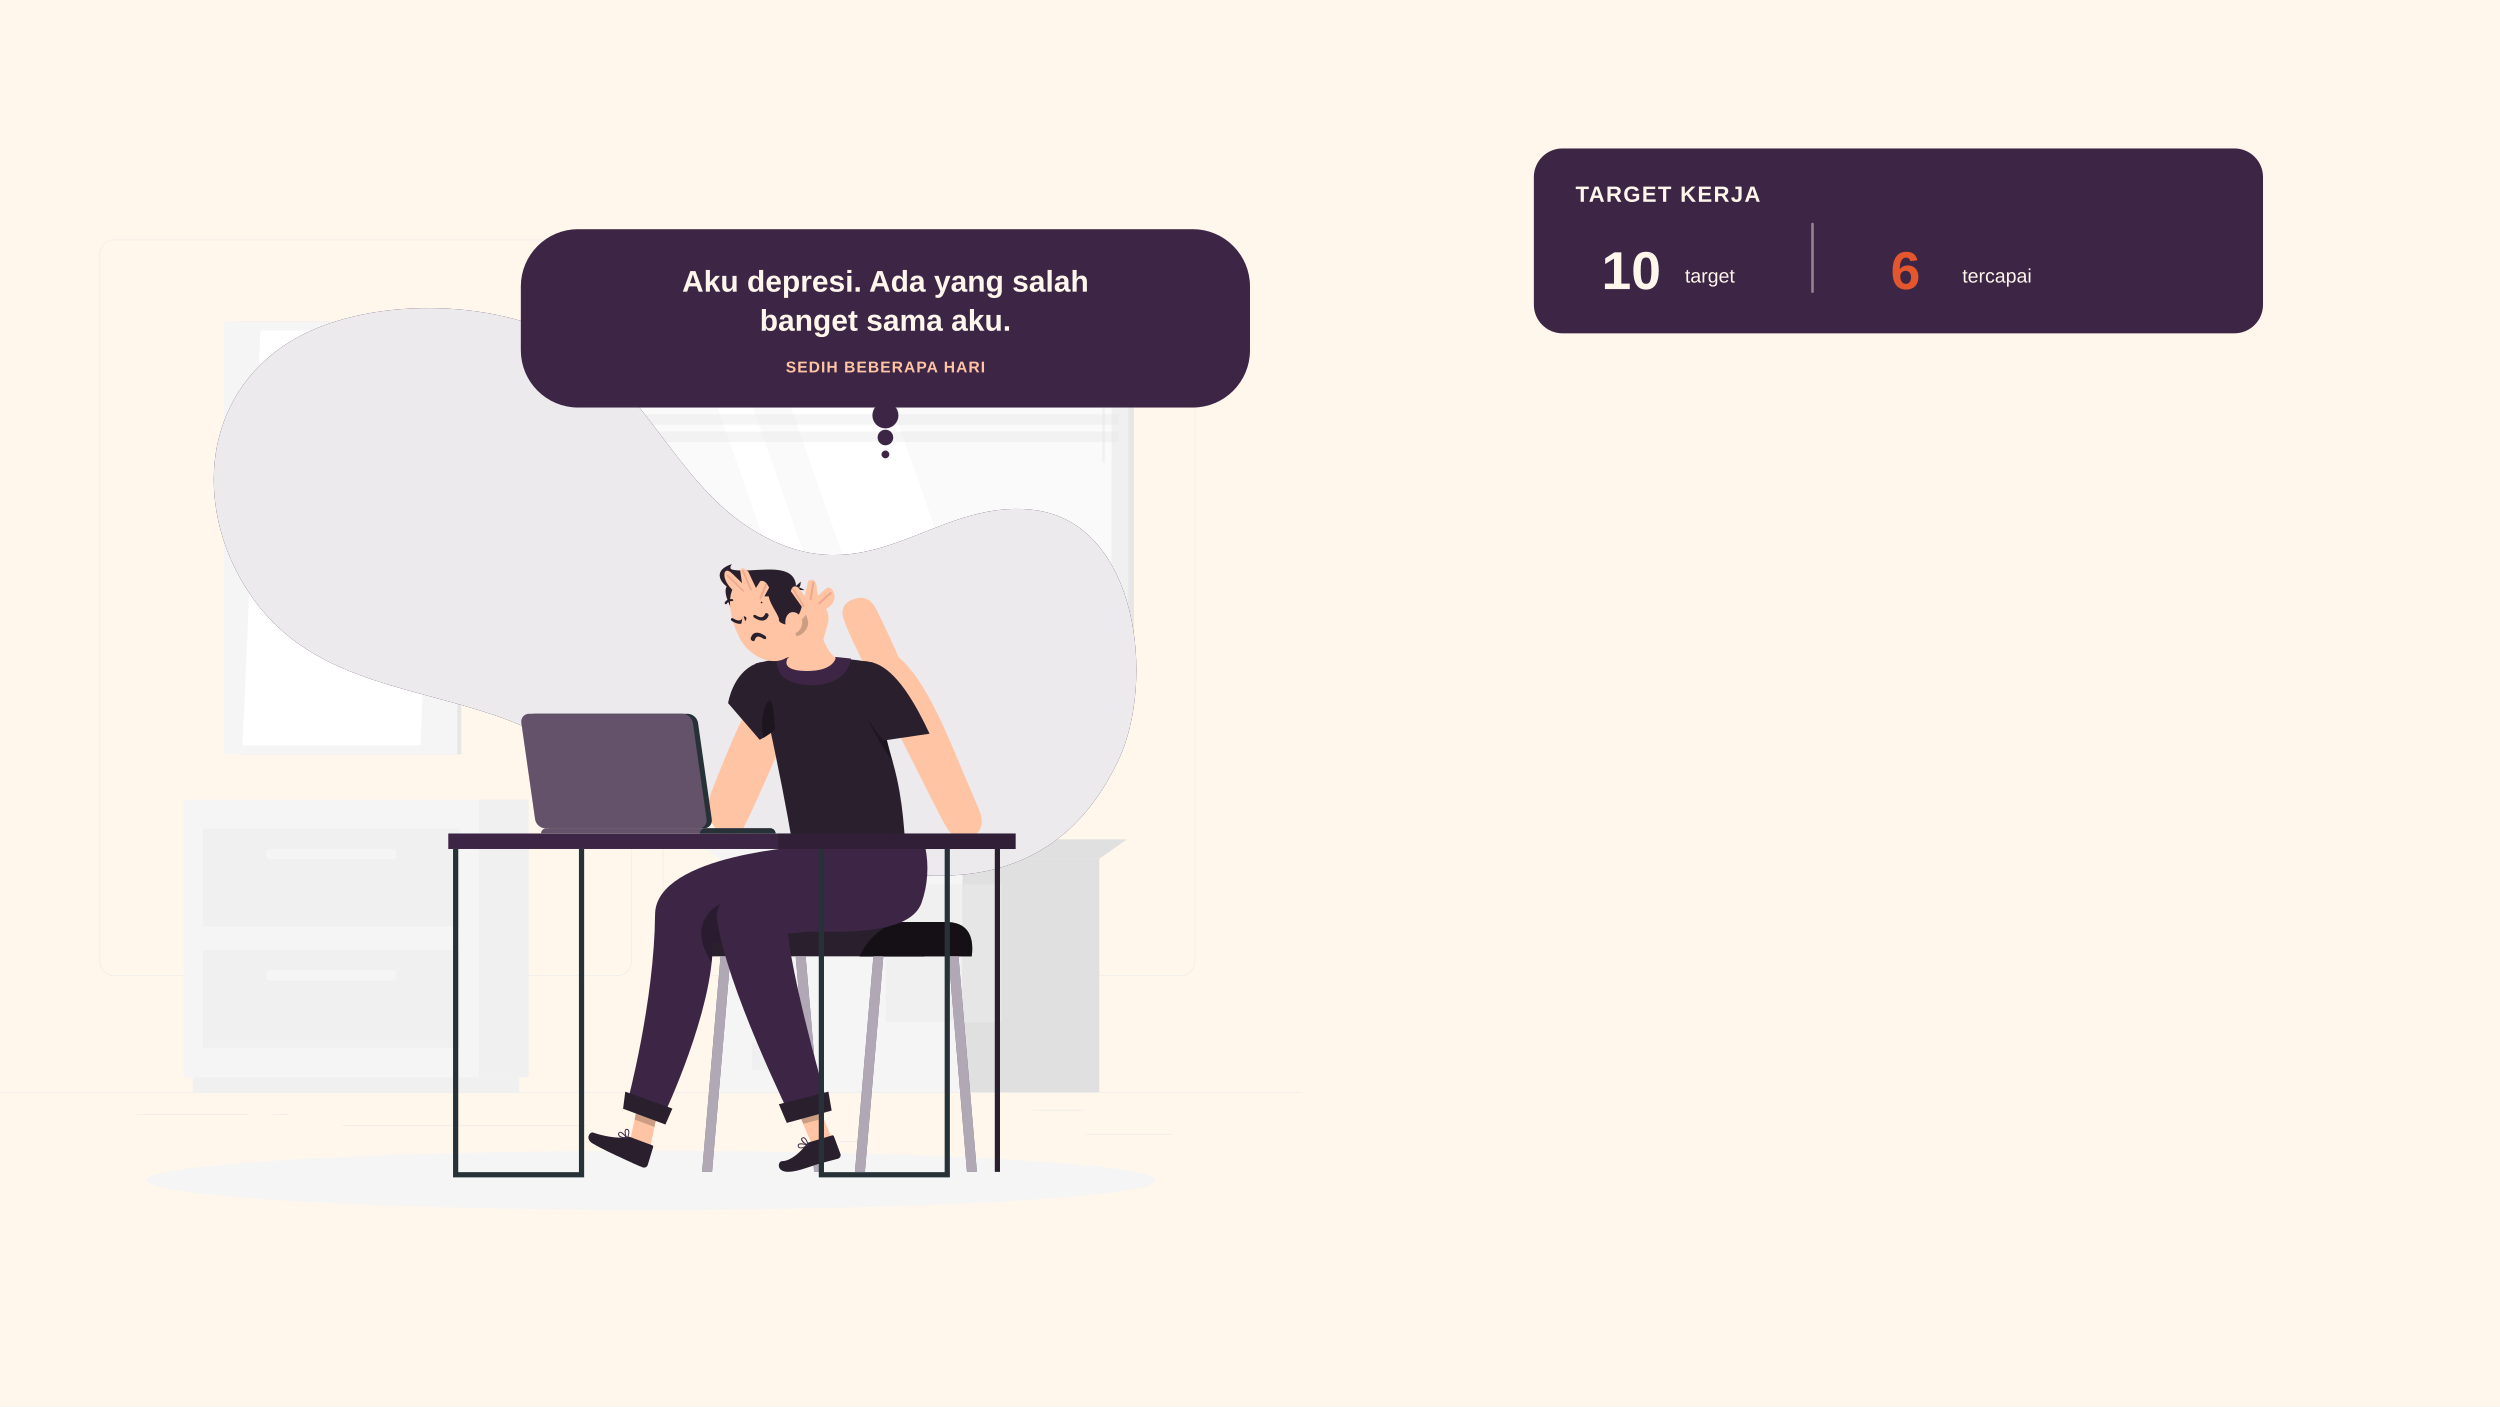
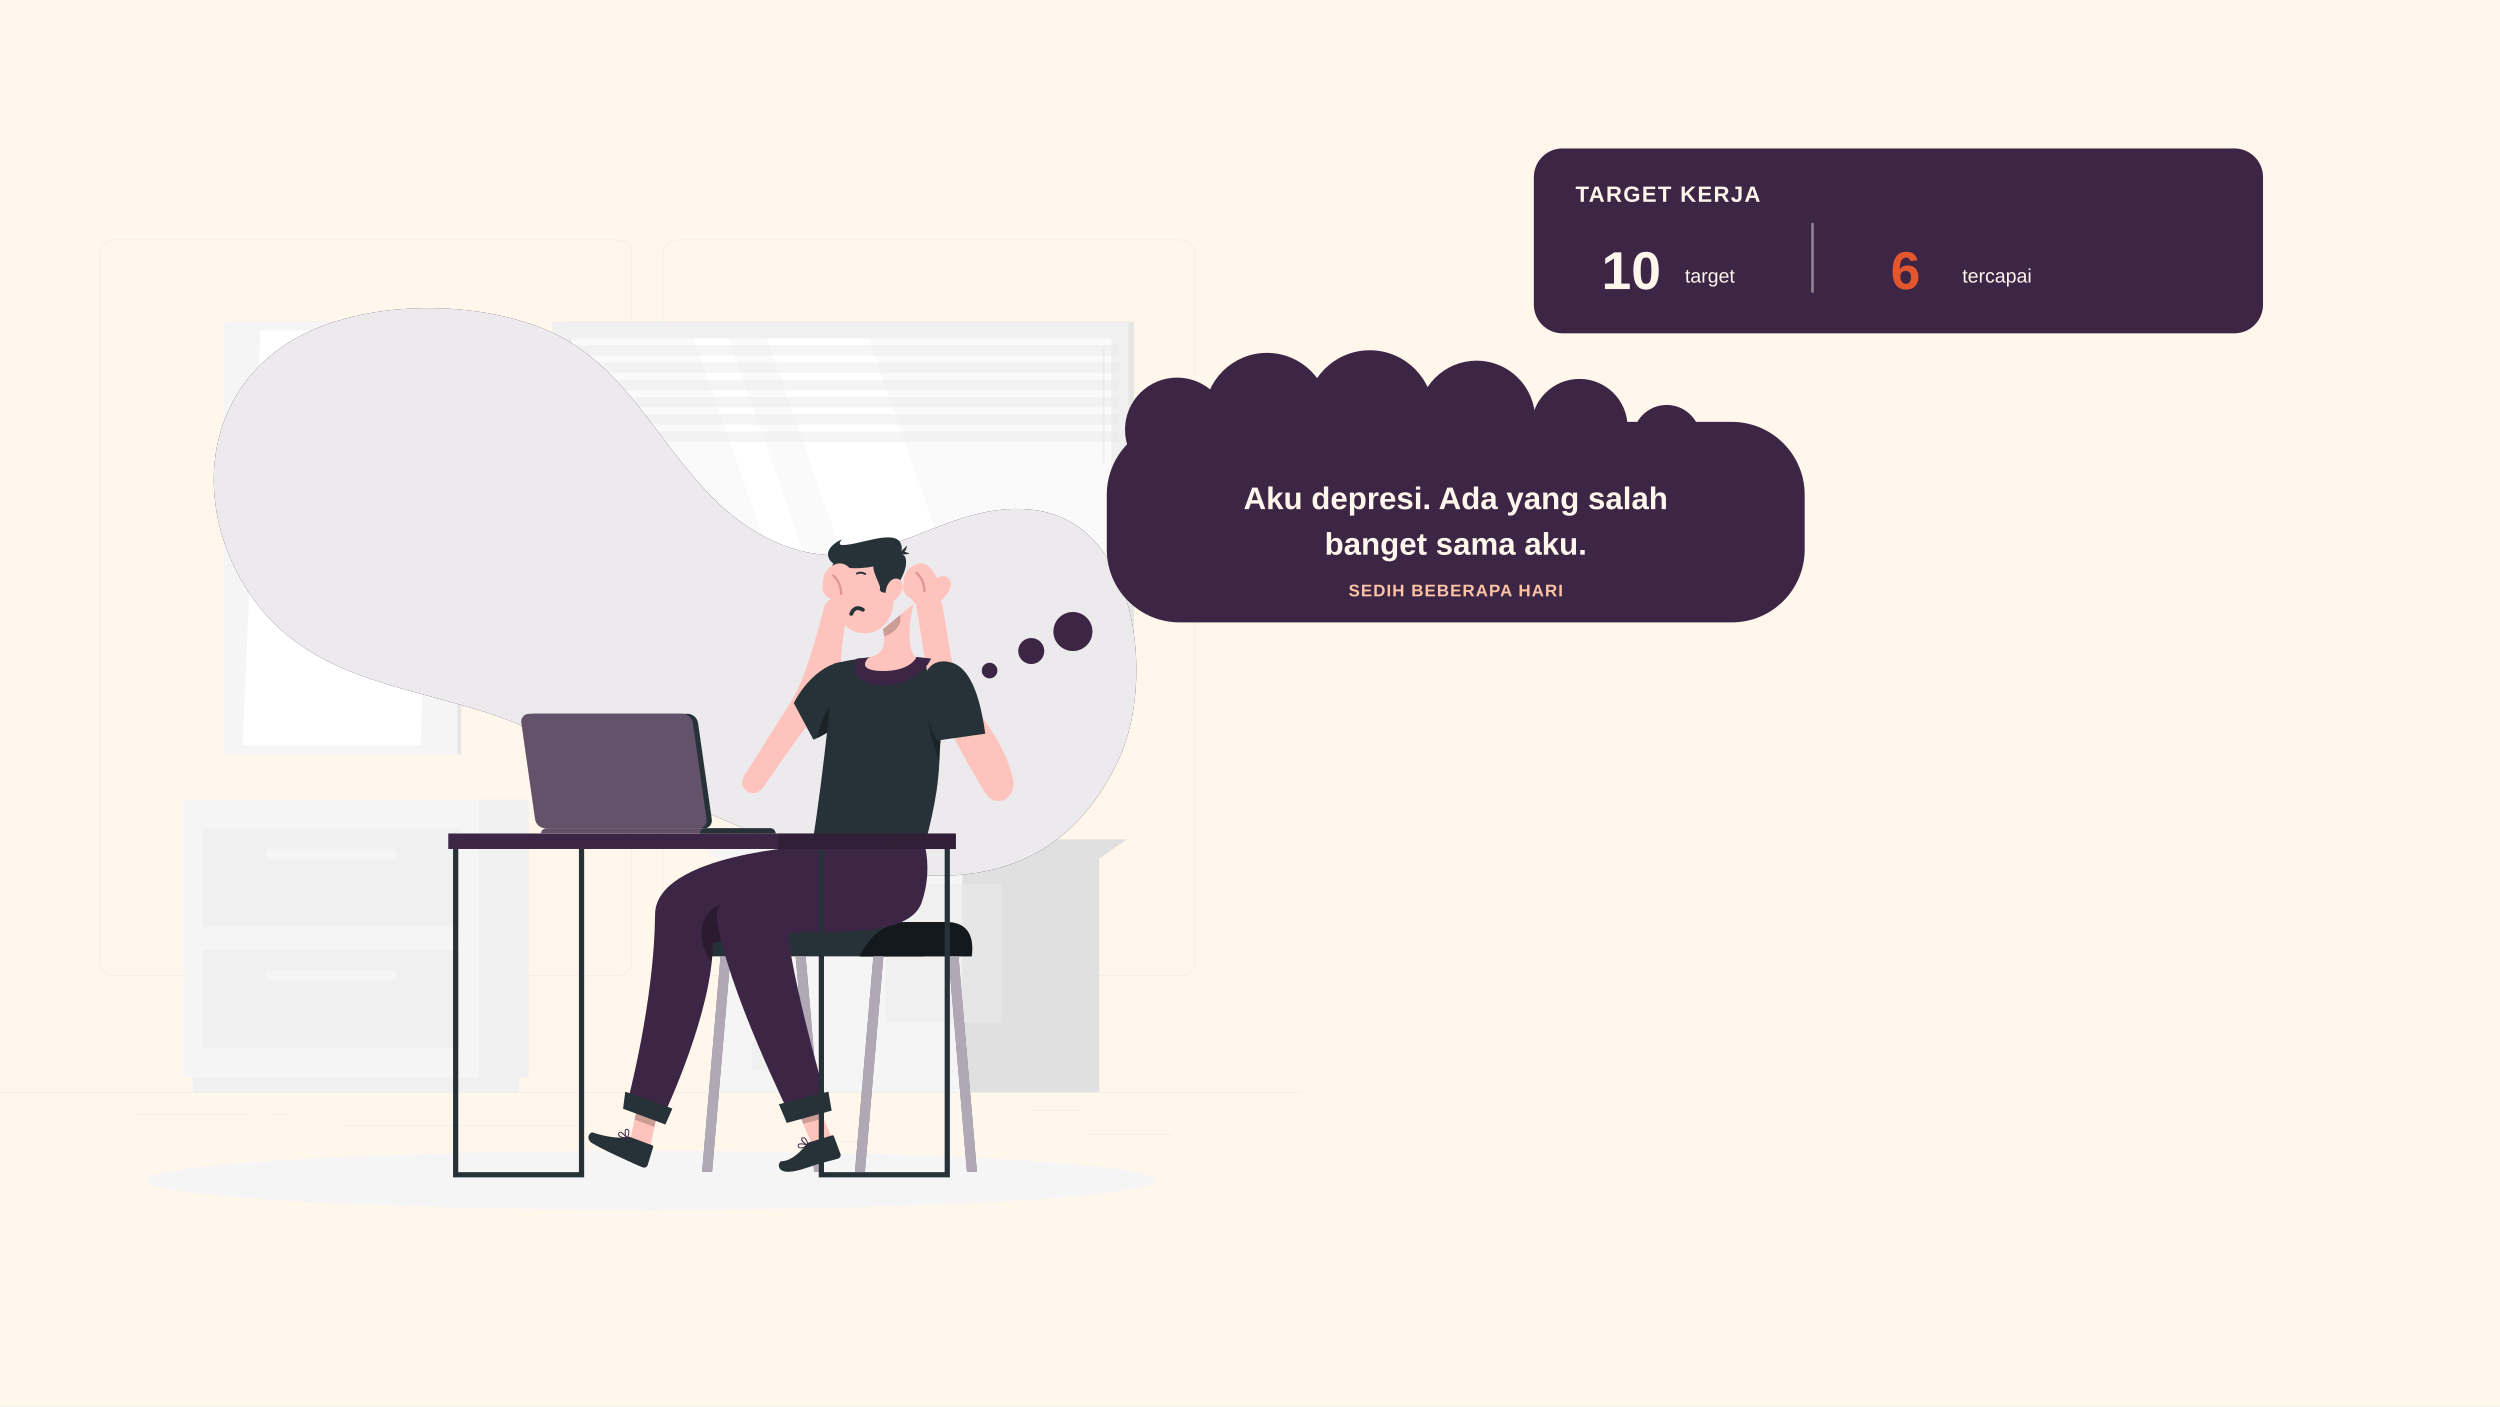
<svg xmlns="http://www.w3.org/2000/svg" width="1920" height="1080" viewBox="0 0 1920 1080" role="img" aria-labelledby="frame-title frame-desc" data-frame="4A">
  <rect x="0" y="0" width="1920" height="1080" fill="#FFF6EC" rx="0" id="scene-background" />
  <svg x="0" y="74" width="1000" height="1000" viewBox="0 0 500 500" preserveAspectRatio="xMidYMid meet" overflow="hidden" aria-label="Co-workers · Rafiki illustration, Storyset Rafiki">
    <g id="scoworkers-background-complete">
      <rect y="382.4" width="500" height="0.25" style="fill:#ebebeb" />
      <rect x="416.78" y="398.49" width="33.12" height="0.25" style="fill:#ebebeb" />
      <rect x="322.53" y="401.21" width="8.69" height="0.25" style="fill:#ebebeb" />
      <rect x="396.59" y="389.21" width="19.19" height="0.25" style="fill:#ebebeb" />
      <rect x="52.46" y="390.89" width="43.19" height="0.25" style="fill:#ebebeb" />
      <rect x="104.56" y="390.89" width="6.33" height="0.25" style="fill:#ebebeb" />
      <rect x="131.47" y="395.11" width="93.68" height="0.25" style="fill:#ebebeb" />
      <path d="M237,337.8H43.91a5.71,5.71,0,0,1-5.7-5.71V60.66A5.71,5.71,0,0,1,43.91,55H237a5.71,5.71,0,0,1,5.71,5.71V332.09A5.71,5.71,0,0,1,237,337.8ZM43.91,55.2a5.46,5.46,0,0,0-5.45,5.46V332.09a5.46,5.46,0,0,0,5.45,5.46H237a5.47,5.47,0,0,0,5.46-5.46V60.66A5.47,5.47,0,0,0,237,55.2Z" style="fill:#ebebeb" />
      <path d="M453.31,337.8H260.21a5.72,5.72,0,0,1-5.71-5.71V60.66A5.72,5.72,0,0,1,260.21,55h193.1A5.71,5.71,0,0,1,459,60.66V332.09A5.71,5.71,0,0,1,453.31,337.8ZM260.21,55.2a5.47,5.47,0,0,0-5.46,5.46V332.09a5.47,5.47,0,0,0,5.46,5.46h193.1a5.47,5.47,0,0,0,5.46-5.46V60.66a5.47,5.47,0,0,0-5.46-5.46Z" style="fill:#ebebeb" />
      <rect x="216.67" y="86.47" width="218.79" height="122.22" transform="translate(652.13 295.16) rotate(180)" style="fill:#e6e6e6" />
      <rect x="212.03" y="86.47" width="221.26" height="122.22" transform="translate(645.32 295.16) rotate(180)" style="fill:#f0f0f0" />
      <rect x="216.67" y="208.69" width="218.79" height="8.62" transform="translate(652.13 426) rotate(180)" style="fill:#e6e6e6" />
      <rect x="204.3" y="208.69" width="221.26" height="8.62" transform="translate(629.86 426) rotate(180)" style="fill:#f0f0f0" />
      <rect x="268.04" y="43.45" width="109.23" height="208.27" transform="translate(470.24 -175.08) rotate(90)" style="fill:#fafafa" />
      <polygon points="371.68 202.19 333.55 92.96 294.52 92.96 332.65 202.19 371.68 202.19" style="fill:#fff" />
      <path d="M423.78,140.77a.47.47,0,0,0,.47-.47V97.19a.47.47,0,0,0-.93,0V140.3A.47.47,0,0,0,423.78,140.77Z" style="fill:#f0f0f0" />
      <polygon points="317.99 202.19 279.85 92.96 266.35 92.96 304.49 202.19 317.99 202.19" style="fill:#fff" />
      <rect x="164.32" y="147.17" width="109.23" height="0.82" transform="translate(366.52 -71.36) rotate(90)" style="fill:#e6e6e6" />
      <polygon points="210.49 99.51 429.28 99.51 429.88 95.49 211.09 95.49 210.49 99.51" style="fill:#e6e6e6;opacity:0.4" />
      <polygon points="210.49 106.16 429.28 106.16 429.88 102.13 211.09 102.13 210.49 106.16" style="fill:#e6e6e6;opacity:0.4" />
      <polygon points="210.49 112.8 429.28 112.8 429.88 108.78 211.09 108.78 210.49 112.8" style="fill:#e6e6e6;opacity:0.4" />
      <polygon points="210.49 119.44 429.28 119.44 429.88 115.42 211.09 115.42 210.49 119.44" style="fill:#e6e6e6;opacity:0.4" />
      <polygon points="210.49 126.09 429.28 126.09 429.88 122.06 211.09 122.06 210.49 126.09" style="fill:#e6e6e6;opacity:0.4" />
      <polygon points="210.49 132.73 429.28 132.73 429.88 128.71 211.09 128.71 210.49 132.73" style="fill:#e6e6e6;opacity:0.4" />
      <rect x="369.52" y="292.8" width="52.6" height="89.59" style="fill:#e0e0e0" />
      <polygon points="422.12 292.8 369.52 292.8 380.08 285.33 432.68 285.33 422.12 292.8" style="fill:#e0e0e0" />
      <polygon points="318.25 285.33 265.65 285.33 276.21 292.8 328.81 292.8 318.25 285.33" style="fill:#f5f5f5" />
      <rect x="276.21" y="292.8" width="93.32" height="89.59" transform="translate(645.73 675.2) rotate(180)" style="fill:#f5f5f5" />
      <rect x="340.16" y="302.54" width="29.36" height="53.13" transform="translate(709.69 658.2) rotate(180)" style="fill:#f0f0f0" />
      <rect x="288.78" y="350.03" width="10.72" height="10.72" transform="translate(588.28 710.77) rotate(180)" style="fill:#f0f0f0" />
      <rect x="288.78" y="363.3" width="10.72" height="10.72" transform="translate(588.28 737.31) rotate(180)" style="fill:#f0f0f0" />
      <rect x="300.95" y="350.03" width="10.72" height="10.72" transform="translate(612.62 710.77) rotate(180)" style="fill:#f0f0f0" />
      <rect x="300.95" y="363.3" width="10.72" height="10.72" transform="translate(612.62 737.31) rotate(180)" style="fill:#f0f0f0" />
      <rect x="369.52" y="302.54" width="15.15" height="53.13" style="fill:#e6e6e6" />
      <rect x="183.92" y="270.03" width="19.09" height="106.58" transform="translate(386.92 646.64) rotate(180)" style="fill:#f0f0f0" />
      <rect x="74.06" y="376.61" width="125.28" height="5.79" transform="translate(273.39 759.01) rotate(180)" style="fill:#f0f0f0" />
      <rect x="70.39" y="270.03" width="113.53" height="106.58" style="fill:#f5f5f5" />
      <rect x="77.89" y="281.28" width="98.52" height="37.57" style="fill:#f0f0f0" />
      <rect x="77.89" y="327.79" width="98.52" height="37.57" style="fill:#f0f0f0" />
      <rect x="102.15" y="288.93" width="50" height="4.11" rx="1.69" transform="translate(254.31 581.97) rotate(180)" style="fill:#f5f5f5" />
      <rect x="102.15" y="335.44" width="50" height="4.11" rx="1.69" transform="translate(254.31 675) rotate(180)" style="fill:#f5f5f5" />
      <rect x="91.43" y="86.47" width="85.69" height="166.2" transform="translate(268.55 339.13) rotate(180)" style="fill:#e6e6e6" />
      <rect x="85.82" y="86.47" width="89.79" height="166.2" transform="translate(261.43 339.13) rotate(180)" style="fill:#f5f5f5" />
      <polygon points="161.41 249.23 168.29 89.91 100.02 89.91 93.15 249.23 161.41 249.23" style="fill:#fff" />
    </g>
    <g id="scoworkers-background-simple">
      <path d="M289.46,166.76c-31.4-19-43.22-60-77-75.85-29.7-14-80.39-13.67-107.18,7.51-29.87,23.63-29.22,65.48-7.59,95.14,23.8,32.64,64.46,33.05,98.71,46.47,60,23.51,187.36,111.68,233.12,14.79,14.2-30.07,7.73-91.08-32.58-96C358.18,154.06,333.66,193.5,289.46,166.76Z" style="fill:#3D2645" />
      <path d="M289.46,166.76c-31.4-19-43.22-60-77-75.85-29.7-14-80.39-13.67-107.18,7.51-29.87,23.63-29.22,65.48-7.59,95.14,23.8,32.64,64.46,33.05,98.71,46.47,60,23.51,187.36,111.68,233.12,14.79,14.2-30.07,7.73-91.08-32.58-96C358.18,154.06,333.66,193.5,289.46,166.76Z" style="fill:#fff;opacity:0.9" />
    </g>
    <g id="scoworkers-Shadow">
      <ellipse id="scoworkers-path" cx="250" cy="416.24" rx="193.89" ry="11.32" style="fill:#f5f5f5" />
    </g>
    <g id="scoworkers-character-2">
-       <path d="M355,330.22H265.85c3.75-8.16,10.57-13.16,17.94-13.16H349Z" style="fill:#2A1F2D" />
+       <path d="M355,330.22H265.85c3.75-8.16,10.57-13.16,17.94-13.16H349Z" style="fill:#263238" />
      <polygon points="312.62 412.97 316.45 412.97 309.37 330.21 305.54 330.21 312.62 412.97" style="fill:#3D2645" />
      <polygon points="312.62 412.97 316.45 412.97 309.37 330.21 305.54 330.21 312.62 412.97" style="fill:#fff;opacity:0.6" />
      <polygon points="273.44 412.97 269.61 412.97 276.69 330.21 280.52 330.21 273.44 412.97" style="fill:#3D2645" />
      <polygon points="273.44 412.97 269.61 412.97 276.69 330.21 280.52 330.21 273.44 412.97" style="fill:#fff;opacity:0.6" />
-       <path d="M373.15,330.22H330.09c3.75-8.16,10.56-13.16,17.93-13.16h15.24c7.37,0,11,4.25,9.89,13.16Z" style="fill:#2A1F2D" />
+       <path d="M373.15,330.22H330.09c3.75-8.16,10.56-13.16,17.93-13.16h15.24c7.37,0,11,4.25,9.89,13.16Z" style="fill:#263238" />
      <path d="M373.15,330.22H330.09c3.75-8.16,10.56-13.16,17.93-13.16h15.24c7.37,0,11,4.25,9.89,13.16Z" style="opacity:0.5" />
      <polygon points="371.31 412.97 375.14 412.97 368.06 330.21 364.23 330.21 371.31 412.97" style="fill:#3D2645" />
      <polygon points="371.31 412.97 375.14 412.97 368.06 330.21 364.23 330.21 371.31 412.97" style="fill:#fff;opacity:0.6" />
      <polygon points="332.13 412.97 328.3 412.97 335.38 330.21 339.21 330.21 332.13 412.97" style="fill:#3D2645" />
      <polygon points="332.13 412.97 328.3 412.97 335.38 330.21 339.21 330.21 332.13 412.97" style="fill:#fff;opacity:0.6" />
-       <polygon points="249.41 404.77 241.78 401.92 245.71 383.31 253.33 386.16 249.41 404.77" style="fill:#FFC4A3" />
-       <path d="M241.88,399.59l8.55,3.19a.58.58,0,0,1,.38.73l-2.11,6.92a1.44,1.44,0,0,1-1.84.86c-3-1.16-4.15-1.79-7.8-3.46-2.25-1-8.68-4-11.58-5.79s-1-4.62.35-4.11c3.29,1.19,9.78,2.52,12.56,1.64A2.3,2.3,0,0,1,241.88,399.59Z" style="fill:#2A1F2D" />
+       <polygon points="249.41 404.77 241.78 401.92 245.71 383.31 253.33 386.16 249.41 404.77" style="fill:#ffc3bd" />
+       <path d="M241.88,399.59l8.55,3.19a.58.58,0,0,1,.38.73l-2.11,6.92a1.44,1.44,0,0,1-1.84.86c-3-1.16-4.15-1.79-7.8-3.46-2.25-1-8.68-4-11.58-5.79s-1-4.62.35-4.11c3.29,1.19,9.78,2.52,12.56,1.64A2.3,2.3,0,0,1,241.88,399.59Z" style="fill:#263238" />
      <polygon points="253.33 386.16 245.7 383.32 243.69 392.91 251.31 395.76 253.33 386.16" style="opacity:0.2" />
      <path d="M311.69,287.77s-59.95,3.05-60.14,26.36c-.28,33.51-10.61,72.05-10.61,72.05l14.15,4.64s18.78-39.63,18.6-65.79c16.44-4.64,59.14-1.62,64.17-15.24a44.79,44.79,0,0,0,1.89-22Z" style="fill:#3D2645" />
      <path d="M280.86,309.17s1.5,6.73,2.55,14.11a66.18,66.18,0,0,0-9.73,1.75,67.06,67.06,0,0,1-.41,7.61C263.49,318.06,274,309.17,280.86,309.17Z" style="opacity:0.3" />
-       <polygon points="255.52 394.82 239.26 388.76 240.1 382.2 258.19 388.69 255.52 394.82" style="fill:#2A1F2D" />
+       <polygon points="255.52 394.82 239.26 388.76 240.1 382.2 258.19 388.69 255.52 394.82" style="fill:#263238" />
      <path d="M238.68,399.91a10.65,10.65,0,0,0,2.13.48.18.18,0,0,0,.19-.09.17.17,0,0,0,0-.2c-.18-.26-1.78-2.54-2.85-2.52a.68.68,0,0,0-.6.35,1,1,0,0,0-.14,1A2.21,2.21,0,0,0,238.68,399.91Zm1.74,0c-1.46-.23-2.45-.65-2.67-1.14a.66.66,0,0,1,.11-.68.3.3,0,0,1,.28-.17C238.72,398,239.75,399.06,240.42,400Z" style="fill:#3D2645" />
      <path d="M240.77,400.38a.14.14,0,0,0,.09,0,.21.21,0,0,0,.15-.11c0-.09,1-2.21.54-3.24a1,1,0,0,0-.66-.53.73.73,0,0,0-.85.3c-.48.76.06,2.78.65,3.51A.16.16,0,0,0,240.77,400.38Zm.11-3.47a.51.51,0,0,1,.32.29c.3.62-.11,1.89-.4,2.61-.45-.81-.76-2.3-.44-2.8a.35.35,0,0,1,.44-.13Z" style="fill:#3D2645" />
-       <polygon points="319.83 401.05 311.86 402.69 304.43 385 312.39 383.36 319.83 401.05" style="fill:#FFC4A3" />
-       <path d="M310.76,401.62,319.5,399a.57.57,0,0,1,.73.35l2.52,6.79a1.44,1.44,0,0,1-.94,1.8c-3.06.87-4.57,1.13-8.41,2.29-2.37.72-8.66,3.34-12,2.64s-2.55-4-1.07-4c3.5,0,7.56-4,9.23-6.36A2.34,2.34,0,0,1,310.76,401.62Z" style="fill:#2A1F2D" />
+       <path d="M324 225 C314 235 303 251 294 264 Q291 269 287 267 Q283 264 287 259 L304 232 C309 224 313 209 316 198 Q317 192 322 193 Q326 194 325 199 C323 213 322 220 324 225 Z" fill="#ffc3bd" />
+       <path d="M320.32,217.87C310.19,221.61,304.81,233,304.81,233l7.56,14.07c7.25-3.05,16.8-10.43,19.56-15.11C336.17,224.8,328.23,215,320.32,217.87Z" style="fill:#263238" />
+       <path d="M321.09,231.91c1.3-.69-.16,6-1.48,11.26a52.36,52.36,0,0,1-5.61,3.2C314.47,241.34,317.79,233.66,321.09,231.91Z" style="opacity:0.3" />
+       <polygon points="319.83 401.05 311.86 402.69 304.43 385 312.39 383.36 319.83 401.05" style="fill:#ffc3bd" />
+       <path d="M310.76,401.62,319.5,399a.57.57,0,0,1,.73.35l2.52,6.79a1.44,1.44,0,0,1-.94,1.8c-3.06.87-4.57,1.13-8.41,2.29-2.37.72-8.66,3.34-12,2.64s-2.55-4-1.07-4c3.5,0,7.56-4,9.23-6.36A2.34,2.34,0,0,1,310.76,401.62Z" style="fill:#263238" />
      <path d="M308.41,403.82a10.24,10.24,0,0,0,2-.91.19.19,0,0,0,.09-.18.18.18,0,0,0-.13-.16c-.3-.1-3-.94-3.8-.28a.71.71,0,0,0-.26.64,1.05,1.05,0,0,0,.52.92A2.24,2.24,0,0,0,308.41,403.82Zm1.41-1c-1.31.7-2.35,1-2.82.71a.66.66,0,0,1-.32-.61.29.29,0,0,1,.12-.31C307.25,402.23,308.74,402.5,309.82,402.8Z" style="fill:#3D2645" />
      <path d="M310.36,402.93a.18.18,0,0,0,.07-.05.18.18,0,0,0,.06-.17c0-.1-.53-2.39-1.54-2.91a.94.94,0,0,0-.85,0,.73.73,0,0,0-.49.75c.08.9,1.73,2.17,2.65,2.4Zm-2-2.84a.57.57,0,0,1,.44.05c.6.3,1.05,1.57,1.26,2.31-.85-.36-2-1.36-2.05-2,0-.11,0-.25.27-.36Z" style="fill:#3D2645" />
      <polygon points="312.39 383.36 304.43 385 308.44 394.53 316.23 392.48 312.39 383.36" style="opacity:0.2" />
      <path d="M332,287.83S273.2,298,275.33,315.57C278.4,340.92,304,392.72,304,392.72l14.53-3.3s-12.91-42.9-16.18-68.85c15.11,0,46.46,2.84,51.49-10.78a40.09,40.09,0,0,0,1.43-21.61Z" style="fill:#3D2645" />
-       <polygon points="319.36 389.46 302.12 394.2 299.08 387.02 318.1 382.19 319.36 389.46" style="fill:#2A1F2D" />
-       <path id="raka-arm-left" d="M298 223 C288 229 282 245 274 265 Q270 274 274 280 Q278 286 285 282 C293 266 300 248 307 233 C312 221 316 210 318 202 Q319 196 313 194 Q307 192 304 199 C297 216 291 234 284 252 Q280 266 272 276 C282 269 291 252 299 238 Q303 230 307 225 Z" fill="#FFC4A3" />
-       <path id="raka-arm-right" d="M342 213 C353 220 361 238 370 260 L376 274 Q379 281 373 285 Q367 287 363 280 C354 263 345 244 337 229 C331 216 327 209 324 201 Q322 195 328 193 Q334 191 337 198 C345 214 352 232 360 249 L371 273 C361 264 352 247 344 233 Q339 224 333 220 Z" fill="#FFC4A3" />
-       <g id="raka-upper-body" transform="translate(-8 0) translate(0 286) skewX(18) translate(0 -286)">
-         <path d="M311.74,288.18h43.48c.31-3.88,4.81-16.51,5.48-32.6A206.39,206.39,0,0,1,365,220.12l.6-2.62s-2.2-.45-5.36-.92c-2.62-.38-5.91-.77-9.13-.93a162.64,162.64,0,0,0-18.48,0c-2.84.27-5.62.74-7.83,1.17-2.83.57-4.5,1.05-4.5,1.05S316.45,259.67,311.74,288.18Z" style="fill:#2A1F2D" />
-         <path d="M360.7,255.59A206.38,206.38,0,0,1,365,220.12c-2.9-.25-7.87,0-8.7,4.73C355.44,229.89,355.37,241.67,360.7,255.59Z" style="opacity:0.3" />
-         <path d="M320.32,217.87C310.19,221.61,304.81,233,304.81,233l7.56,14.07c7.25-3.05,16.8-10.43,19.56-15.11C336.17,224.8,328.23,215,320.32,217.87Z" style="fill:#2A1F2D" />
-         <path d="M321.09,231.91c1.3-.69-.16,6-1.48,11.26a52.36,52.36,0,0,1-5.61,3.2C314.47,241.34,317.79,233.66,321.09,231.91Z" style="opacity:0.3" />
-         <path d="M365.62,217.5c-7.91-2.5-13,3.82-10.79,14.8s5,15.06,5,15.06l18.52-2.62C376.84,234,373.73,220.06,365.62,217.5Z" style="fill:#2A1F2D" />
-         <path d="M351.44,215.58l.4-.31,5.72.61s-2.33,6.08-10.62,9-18.34.51-18.58-4,.72-5,.72-5l4.73-.44.3.51Z" style="fill:#3D2645" />
-         <path d="M350.73,194.93l-4.94,4.1-6.74,5.59a21.92,21.92,0,0,1,.43,2.72c.36,3.65-.58,7-6,8.25,0,0-5.29,4.94,5.28,5.08s13-5,13-5C347.81,211.73,349.36,200.88,350.73,194.93Z" style="fill:#FFC4A3" />
-         <path d="M339.05,204.62a21.92,21.92,0,0,1,.43,2.72c2.51-.5,5.87-3.18,6.22-5.75a12.11,12.11,0,0,0,.09-2.56Z" style="opacity:0.2" />
-         <g id="raka-bowed-head" transform="translate(-7 12) rotate(10 341 211)">
-           <path d="M334.2,188.06c-.82.55-2.75-1.72-3.35-3.39-.14-2-.89-10.14,4.33-10.38,4.19-.19,8.68,1.7,8.53,3.68C343.51,180.37,340.9,183.63,334.2,188.06Z" style="fill:#2A1F2D" transform="rotate(-18 340 218)" />
-           <path d="M352.77,186.36c-1.72,7.91-2.32,12.61-7,16.22a10.53,10.53,0,0,1-17-7.58c-.61-7.36,2.3-19.05,10.62-21.29A10.64,10.64,0,0,1,352.77,186.36Z" style="fill:#FFC4A3" transform="rotate(-18 340 218)" />
-           <path d="M351.2,192.33c-.83.53-5.08-.72-4.33-2.33,1.33-1.53-2.31-10.2,2.78-11.39,4.08-1,10.13.62,10.28,2.6C360.15,184.22,357.09,188.56,351.2,192.33Z" style="fill:#2A1F2D" transform="rotate(-18 340 218)" />
-           <path d="M349.7,181.13c-4.57,0-16.67-2.64-17.73-8-1-5.2,6.93-5.87,6.93-5.87s-2.39,1.44-.66,2.09c6,2.25,21.68.14,21.69,6.78C359.93,179.77,357.23,181.13,349.7,181.13Z" style="fill:#2A1F2D" transform="rotate(-18 340 218)" />
-           <path d="M357.21,179.93c.12-.29,2.13-2.21,4.7.65A27.53,27.53,0,0,0,357.21,179.93Z" style="fill:#2A1F2D" transform="rotate(-18 340 218)" />
-           <path d="M357.65,179.26c.19.24,2.68,1.49,4.3-2A28,28,0,0,1,357.65,179.26Z" style="fill:#2A1F2D" transform="rotate(-18 340 218)" />
-           <path d="M355.2,192.34a7.22,7.22,0,0,1-3.94,3.26c-2.16.7-3.33-1.67-2.63-3.79.64-1.9,2.75-4.13,4.87-3.9S356.27,190.44,355.2,192.34Z" style="fill:#FFC4A3" transform="rotate(-18 340 218)" />
-           <path d="M329.3 187.5 Q331.8 190 334.2 187.5" style="fill:none;stroke:#2A1F2D;stroke-width:1.3;stroke-linecap:round" transform="rotate(-18 340 218)" />
-           <path d="M338.4 187.5 Q340.8 190 343.2 187.5" style="fill:none;stroke:#2A1F2D;stroke-width:1.3;stroke-linecap:round" transform="rotate(-18 340 218)" />
-           <path d="M334.11,185.83a20.85,20.85,0,0,1-3.07,4.62,3.18,3.18,0,0,0,2.62.64Z" style="fill:#FFC4A3" transform="rotate(-18 340 218)" />
-           <path d="M333.5,195.6 Q335.8,192.8 338.2,195.5" style="fill:none;stroke:#2A1F2D;stroke-width:1.5;stroke-linecap:round" transform="rotate(-18 340 218)" />
-           <path d="M343.41,183.07a.56.56,0,0,0,.17-.09.38.38,0,0,0,0-.54,3.69,3.69,0,0,0-3.23-1.28.39.39,0,1,0,.13.76,2.93,2.93,0,0,1,2.53,1A.37.37,0,0,0,343.41,183.07Z" style="fill:#2A1F2D" transform="rotate(-18 340 218)" />
-           <path d="M329.45,181.49a.38.38,0,0,0,.35-.07,3.24,3.24,0,0,1,2.74-.75.38.38,0,1,0,.21-.74h0a4,4,0,0,0-3.44.9.37.37,0,0,0-.05.54A.39.39,0,0,0,329.45,181.49Z" style="fill:#2A1F2D" transform="rotate(-18 340 218)" />
-           <g id="raka-hand-left">
-             <path d="M324 182 C321 180 319 177 320 174 Q321 172 323 174 L326 177 L326 172 Q327 170 329 172 L331 178 L333 175 Q335 174 336 177 L333 182 Q330 187 326 188 Z" fill="#FFC4A3" />
-             <path d="M321 175 L326 180" fill="none" stroke="#EFA88F" stroke-width="0.7" stroke-linecap="round" />
-             <path d="M327 172 L329 179" fill="none" stroke="#EFA88F" stroke-width="0.7" stroke-linecap="round" />
-             <path d="M335 176 L332 182" fill="none" stroke="#EFA88F" stroke-width="0.7" stroke-linecap="round" />
-           </g>
-           <g id="raka-hand-right" transform="translate(680 0) scale(-1 1)">
-             <path d="M324 182 C321 180 319 177 320 174 Q321 172 323 174 L326 177 L326 172 Q327 170 329 172 L331 178 L333 175 Q335 174 336 177 L333 182 Q330 187 326 188 Z" fill="#FFC4A3" />
-             <path d="M321 175 L326 180" fill="none" stroke="#EFA88F" stroke-width="0.7" stroke-linecap="round" />
-             <path d="M327 172 L329 179" fill="none" stroke="#EFA88F" stroke-width="0.7" stroke-linecap="round" />
-             <path d="M335 176 L332 182" fill="none" stroke="#EFA88F" stroke-width="0.7" stroke-linecap="round" />
-           </g>
-         </g>
-       </g>
+       <polygon points="319.36 389.46 302.12 394.2 299.08 387.02 318.1 382.19 319.36 389.46" style="fill:#263238" />
+       <path d="M311.74,288.18h43.48c.31-3.88,4.81-16.51,5.48-32.6A206.39,206.39,0,0,1,365,220.12l.6-2.62s-2.2-.45-5.36-.92c-2.62-.38-5.91-.77-9.13-.93a162.64,162.64,0,0,0-18.48,0c-2.84.27-5.62.74-7.83,1.17-2.83.57-4.5,1.05-4.5,1.05S316.45,259.67,311.74,288.18Z" style="fill:#263238" />
+       <path d="M360.7,255.59A206.38,206.38,0,0,1,365,220.12c-2.9-.25-7.87,0-8.7,4.73C355.44,229.89,355.37,241.67,360.7,255.59Z" style="opacity:0.3" />
+       <path d="M364 224 C376 235 386 249 389 262 Q390 267 386 270 Q381 272 378 267 C372 257 365 245 358 229 C355 219 354 207 352 197 Q351 192 356 191 Q361 191 362 196 C364 207 365 217 367 222 Z" fill="#ffc3bd" />
+       <path d="M365.62,217.5c-7.91-2.5-13,3.82-10.79,14.8s5,15.06,5,15.06l18.52-2.62C376.84,234,373.73,220.06,365.62,217.5Z" style="fill:#263238" />
+       <path d="M351.44,215.58l.4-.31,5.72.61s-2.33,6.08-10.62,9-18.34.51-18.58-4,.72-5,.72-5l4.73-.44.3.51Z" style="fill:#3D2645" />
+       <path d="M350.73,194.93l-4.94,4.1-6.74,5.59a21.92,21.92,0,0,1,.43,2.72c.36,3.65-.58,7-6,8.25,0,0-5.29,4.94,5.28,5.08s13-5,13-5C347.81,211.73,349.36,200.88,350.73,194.93Z" style="fill:#ffc3bd" />
+       <path d="M339.05,204.62a21.92,21.92,0,0,1,.43,2.72c2.51-.5,5.87-3.18,6.22-5.75a12.11,12.11,0,0,0,.09-2.56Z" style="opacity:0.2" />
+       <path d="M334.2,188.06c-.82.55-2.75-1.72-3.35-3.39-.14-2-.89-10.14,4.33-10.38,4.19-.19,8.68,1.7,8.53,3.68C343.51,180.37,340.9,183.63,334.2,188.06Z" style="fill:#263238" transform="rotate(-18 340 218)" />
+       <path d="M352.77,186.36c-1.72,7.91-2.32,12.61-7,16.22a10.53,10.53,0,0,1-17-7.58c-.61-7.36,2.3-19.05,10.62-21.29A10.64,10.64,0,0,1,352.77,186.36Z" style="fill:#ffc3bd" transform="rotate(-18 340 218)" />
+       <path d="M351.2,192.33c-.83.53-5.08-.72-4.33-2.33,1.33-1.53-2.31-10.2,2.78-11.39,4.08-1,10.13.62,10.28,2.6C360.15,184.22,357.09,188.56,351.2,192.33Z" style="fill:#263238" transform="rotate(-18 340 218)" />
+       <path d="M349.7,181.13c-4.57,0-16.67-2.64-17.73-8-1-5.2,6.93-5.87,6.93-5.87s-2.39,1.44-.66,2.09c6,2.25,21.68.14,21.69,6.78C359.93,179.77,357.23,181.13,349.7,181.13Z" style="fill:#263238" transform="rotate(-18 340 218)" />
+       <path d="M357.21,179.93c.12-.29,2.13-2.21,4.7.65A27.53,27.53,0,0,0,357.21,179.93Z" style="fill:#263238" transform="rotate(-18 340 218)" />
+       <path d="M357.65,179.26c.19.24,2.68,1.49,4.3-2A28,28,0,0,1,357.65,179.26Z" style="fill:#263238" transform="rotate(-18 340 218)" />
+       <path d="M355.2,192.34a7.22,7.22,0,0,1-3.94,3.26c-2.16.7-3.33-1.67-2.63-3.79.64-1.9,2.75-4.13,4.87-3.9S356.27,190.44,355.2,192.34Z" style="fill:#ffc3bd" transform="rotate(-18 340 218)" />
+       <path d="M339.2,185.92c-.1.65-.52,1.13-.95,1.08s-.69-.62-.59-1.26.53-1.14.95-1.09S339.3,185.27,339.2,185.92Z" style="fill:#263238" transform="rotate(-18 340 218)" />
+       <path d="M331.84,185c-.1.65-.52,1.14-.95,1.09s-.69-.62-.59-1.27.53-1.13.95-1.08S331.94,184.4,331.84,185Z" style="fill:#263238" transform="rotate(-18 340 218)" />
+       <path d="M334.11,185.83a20.85,20.85,0,0,1-3.07,4.62,3.18,3.18,0,0,0,2.62.64Z" style="fill:#ed847e" transform="rotate(-18 340 218)" />
+       <path d="M333.5,195.6 Q335.8,192.8 338.2,195.5" style="fill:none;stroke:#263238;stroke-width:1.5;stroke-linecap:round" transform="rotate(-18 340 218)" />
+       <path d="M343.41,183.07a.56.56,0,0,0,.17-.09.38.38,0,0,0,0-.54,3.69,3.69,0,0,0-3.23-1.28.39.39,0,1,0,.13.76,2.93,2.93,0,0,1,2.53,1A.37.37,0,0,0,343.41,183.07Z" style="fill:#263238" transform="rotate(-18 340 218)" />
+       <path d="M329.45,181.49a.38.38,0,0,0,.35-.07,3.24,3.24,0,0,1,2.74-.75.38.38,0,1,0,.21-.74h0a4,4,0,0,0-3.44.9.37.37,0,0,0-.05.54A.39.39,0,0,0,329.45,181.49Z" style="fill:#263238" transform="rotate(-18 340 218)" />
+       <path d="M319 193 Q315 191 316 187 Q316 182 320 180 Q324 178 327 182 L329 185 Q332 183 334 186 Q335 189 331 193 Q327 198 323 198 Z" fill="#ffc3bd" />
+       <path d="M320 184 Q323 187 323 191" fill="none" stroke="#d4827d" stroke-width="0.9" stroke-linecap="round" stroke-linejoin="round" opacity="0.7" />
+       <path d="M354 194 Q350 192 351 188 Q351 183 355 181 Q359 179 362 183 L364 186 Q367 184 369 187 Q370 190 366 194 Q362 199 358 199 Z" fill="#ffc3bd" transform="translate(-4 -1)" />
+       <path d="M356 184 Q359 187 359 191" fill="none" stroke="#d4827d" stroke-width="0.9" stroke-linecap="round" stroke-linejoin="round" opacity="0.7" transform="translate(-4 -1)" />
    </g>
    <g id="scoworkers-Desk">
      <rect x="172.13" y="283.07" width="171.06" height="5.95" transform="translate(515.33 572.08) rotate(180)" style="fill:#3D2645" />
-       <rect x="343.19" y="283.07" width="46.81" height="5.95" style="fill:#3D2645" />
-       <rect x="298.89" y="283.07" width="91.11" height="5.95" style="opacity:0.2" />
+       <rect x="343.19" y="283.07" width="23.88" height="5.95" style="fill:#3D2645" />
+       <rect x="298.89" y="283.07" width="68.19" height="5.95" style="opacity:0.2" />
      <polygon points="364.75 415.11 314.41 415.11 314.41 289.01 316.41 289.01 316.41 413.11 362.75 413.11 362.75 289.01 364.75 289.01 364.75 415.11" style="fill:#263238" />
      <polygon points="224.31 415.11 173.97 415.11 173.97 289.01 175.97 289.01 175.97 413.11 222.31 413.11 222.31 289.01 224.31 289.01 224.31 415.11" style="fill:#263238" />
      <path d="M209.77,281.09h86a2,2,0,0,1,2,2h-90A2,2,0,0,1,209.77,281.09Z" style="fill:#3D2645" />
      <path d="M209.77,281.09h86a2,2,0,0,1,2,2h-90A2,2,0,0,1,209.77,281.09Z" style="fill:#fff;opacity:0.2" />
      <path d="M270.71,281.09h25.11a2,2,0,0,1,2,2H268.74A2,2,0,0,1,270.71,281.09Z" style="fill:#263238" />
      <path d="M205.22,237.09h58.83a4.19,4.19,0,0,1,4,3.5l5.27,37a3,3,0,0,1-3,3.5H211.48a4.18,4.18,0,0,1-4-3.5l-5.27-37A3,3,0,0,1,205.22,237.09Z" style="fill:#263238" />
      <path d="M203.22,237.09h58.83a4.19,4.19,0,0,1,4,3.5l5.27,37a3,3,0,0,1-3,3.5H209.48a4.18,4.18,0,0,1-4-3.5l-5.27-37A3,3,0,0,1,203.22,237.09Z" style="fill:#3D2645" />
      <path d="M203.22,237.09h58.83a4.19,4.19,0,0,1,4,3.5l5.27,37a3,3,0,0,1-3,3.5H209.48a4.18,4.18,0,0,1-4-3.5l-5.27-37A3,3,0,0,1,203.22,237.09Z" style="fill:#fff;opacity:0.2" />
-       <path id="desk-right-extension-support" d="M382 289 L384 289 L384 413 L382 413 Z" fill="#2A1F2D" />
    </g>
  </svg>
  <g id="missed-target-card">
    <rect x="1178" y="114" width="560" height="142" fill="#3D2645" rx="22" />
    <text x="1210" y="155" fill="#FFF6EC" font-family="Arial, Helvetica, sans-serif" font-size="17" font-weight="700" text-anchor="start" letter-spacing="1.0">
      <tspan x="1210" dy="0">TARGET KERJA</tspan>
    </text>
    <text x="1230" y="222" fill="#FFF6EC" font-family="Arial, Helvetica, sans-serif" font-size="41" font-weight="700" text-anchor="start" letter-spacing="0">
      <tspan x="1230" dy="0">10</tspan>
    </text>
    <text x="1294" y="217" fill="#FFF6EC" font-family="Arial, Helvetica, sans-serif" font-size="15" font-weight="500" text-anchor="start" letter-spacing="0">
      <tspan x="1294" dy="0">target</tspan>
    </text>
    <text x="1452" y="222" fill="#E4572E" font-family="Arial, Helvetica, sans-serif" font-size="41" font-weight="700" text-anchor="start" letter-spacing="0">
      <tspan x="1452" dy="0">6</tspan>
    </text>
    <text x="1507" y="217" fill="#FFF6EC" font-family="Arial, Helvetica, sans-serif" font-size="15" font-weight="500" text-anchor="start" letter-spacing="0">
      <tspan x="1507" dy="0">tercapai</tspan>
    </text>
    <line x1="1392" y1="172" x2="1392" y2="224" stroke="#FFF6EC" stroke-width="2" stroke-linecap="round" opacity="0.45" />
  </g>
  <g id="raka-small-thought-cloud" data-role="animatable-thought-label">
-     <rect x="400" y="176" width="560" height="137" fill="#3D2645" rx="44" />
-     <circle cx="680" cy="319" r="10" fill="#3D2645" />
-     <circle cx="680" cy="336" r="6" fill="#3D2645" />
-     <circle cx="680" cy="349" r="3" fill="#3D2645" />
-     <text x="680" y="224" fill="#FFF6EC" font-family="Arial, Helvetica, sans-serif" font-size="23" font-weight="700" text-anchor="middle">Aku depresi. Ada yang salah</text>
-     <text x="680" y="254" fill="#FFF6EC" font-family="Arial, Helvetica, sans-serif" font-size="23" font-weight="700" text-anchor="middle">banget sama aku.</text>
-     <text x="680" y="286" fill="#FFC4A3" font-family="Arial, Helvetica, sans-serif" font-size="12" font-weight="700" text-anchor="middle" letter-spacing="0.8">SEDIH BEBERAPA HARI</text>
+     <rect x="850" y="324" width="536" height="154" fill="#3D2645" rx="56" />
+     <circle cx="904" cy="330" r="40" fill="#3D2645" />
+     <circle cx="973" cy="319" r="48" fill="#3D2645" />
+     <circle cx="1052" cy="318" r="49" fill="#3D2645" />
+     <circle cx="1134" cy="322" r="45" fill="#3D2645" />
+     <circle cx="1213" cy="328" r="37" fill="#3D2645" />
+     <circle cx="1280" cy="337" r="26" fill="#3D2645" />
+     <circle cx="824" cy="485" r="15" fill="#3D2645" />
+     <circle cx="792" cy="500" r="10" fill="#3D2645" />
+     <circle cx="760" cy="515" r="6" fill="#3D2645" />
+     <text x="1118" y="391" fill="#FFF6EC" font-family="Arial, Helvetica, sans-serif" font-size="24" font-weight="700" text-anchor="middle" letter-spacing="0">
+       <tspan x="1118" dy="0">Aku depresi. Ada yang salah</tspan>
+     </text>
+     <text x="1118" y="426" fill="#FFF6EC" font-family="Arial, Helvetica, sans-serif" font-size="24" font-weight="700" text-anchor="middle" letter-spacing="0">
+       <tspan x="1118" dy="0">banget sama aku.</tspan>
+     </text>
+     <text x="1118" y="458" fill="#FFC4A3" font-family="Arial, Helvetica, sans-serif" font-size="13" font-weight="700" text-anchor="middle" letter-spacing="0.8">
+       <tspan x="1118" dy="0">SEDIH BEBERAPA HARI</tspan>
+     </text>
  </g>
</svg>
